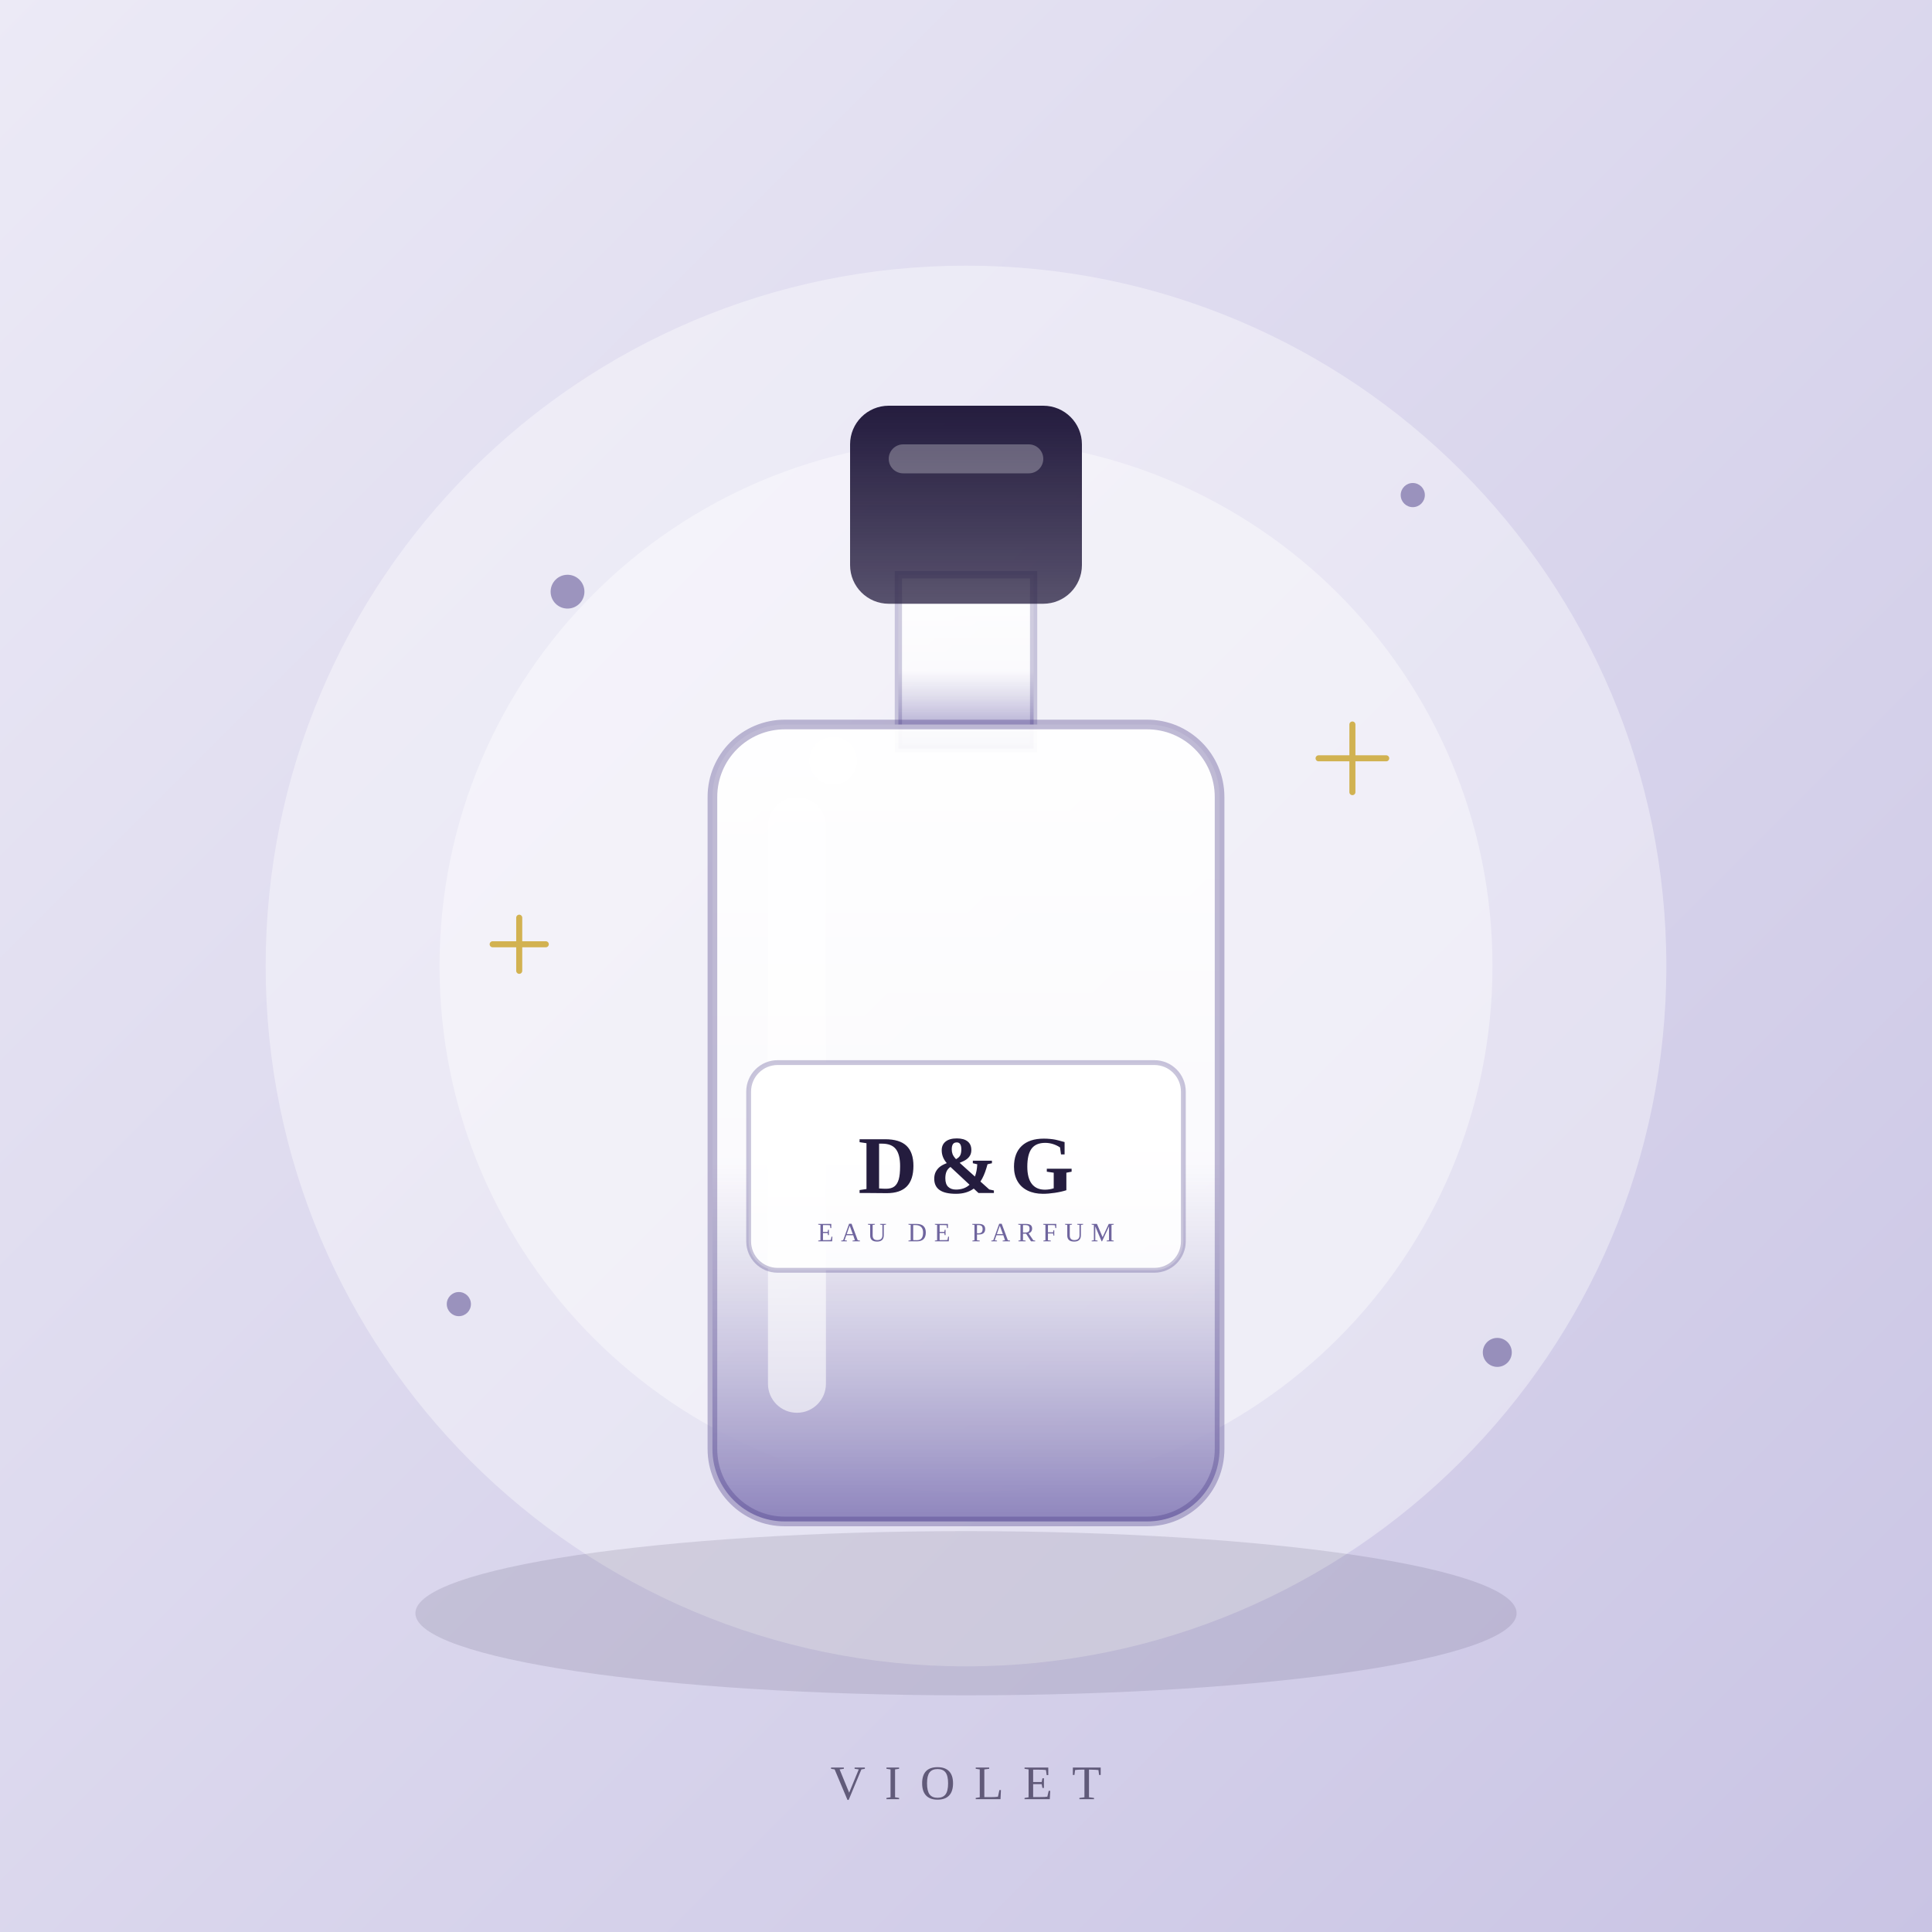
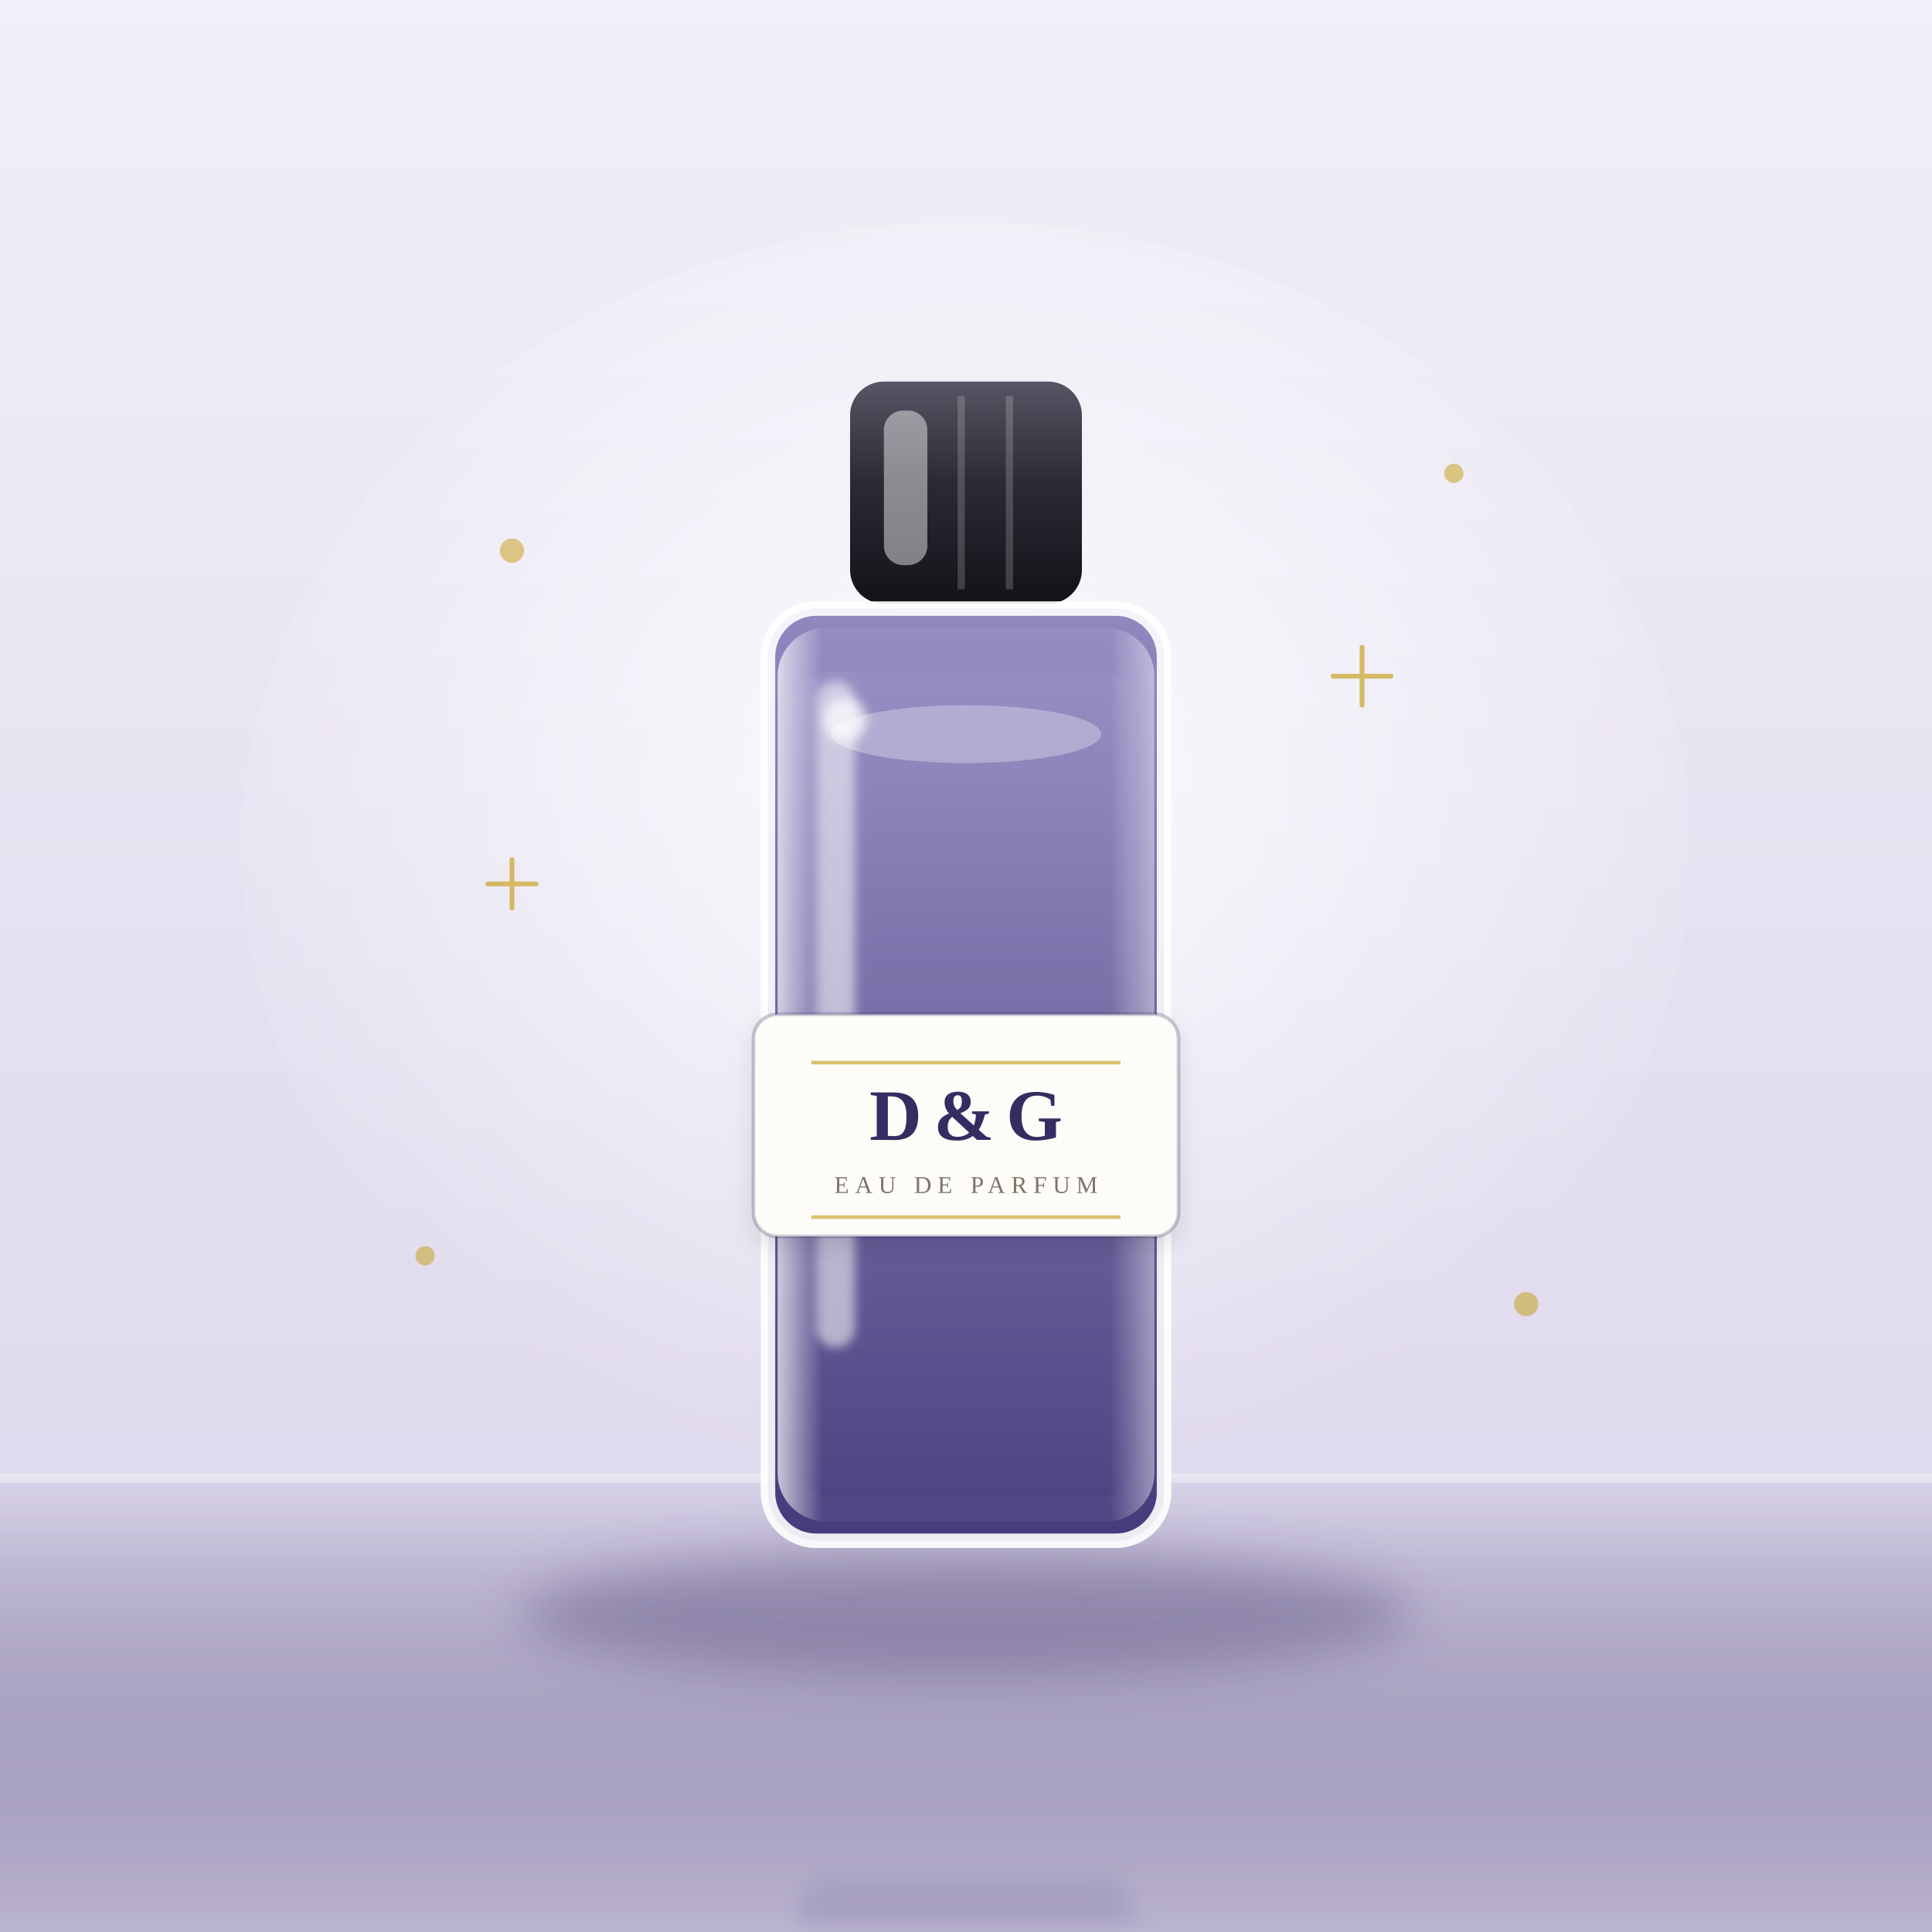
<svg xmlns="http://www.w3.org/2000/svg" viewBox="0 0 800 800" font-family="Georgia, 'Times New Roman', serif">
  <defs>
-     <linearGradient id="bg" x1="0" y1="0" x2="1" y2="1">
-       <stop offset="0" stop-color="#ECEAF6" />
-       <stop offset="1" stop-color="#C9C4E4" />
+     <linearGradient id="wall" x1="0" y1="0" x2="0" y2="1">
+       <stop offset="0" stop-color="#F2EFF8" />
+       <stop offset="1" stop-color="#D9D3E9" />
    </linearGradient>
-     <linearGradient id="glass" x1="0" y1="0" x2="0" y2="1">
-       <stop offset="0" stop-color="#FFFFFF" stop-opacity=".95" />
-       <stop offset=".55" stop-color="#FFFFFF" stop-opacity=".65" />
-       <stop offset="1" stop-color="#8F86BD" />
+     <linearGradient id="floor" x1="0" y1="0" x2="0" y2="1">
+       <stop offset="0" stop-color="#D9D3E9" />
+       <stop offset="1" stop-color="#372C61" stop-opacity=".18" />
    </linearGradient>
-     <linearGradient id="cap" x1="0" y1="0" x2="0" y2="1">
-       <stop offset="0" stop-color="#241C3E" />
-       <stop offset="1" stop-color="#241C3E" stop-opacity=".75" />
+     <radialGradient id="glow" cx=".5" cy=".45" r=".55">
+       <stop offset="0" stop-color="#ffffff" stop-opacity=".85" />
+       <stop offset="1" stop-color="#ffffff" stop-opacity="0" />
+     </radialGradient>
+     <linearGradient id="liquid" x1="0" y1="0" x2="0" y2="1">
+       <stop offset="0" stop-color="#9188C0" />
+       <stop offset="1" stop-color="#463A7C" />
    </linearGradient>
+     <linearGradient id="capg" x1="0" y1="0" x2="0" y2="1">
+       <stop offset="0" stop-color="#565664" />
+       <stop offset=".45" stop-color="#2B2B36" />
+       <stop offset="1" stop-color="#121218" />
+     </linearGradient>
+     <linearGradient id="glassSide" x1="0" y1="0" x2="1" y2="0">
+       <stop offset="0" stop-color="#ffffff" stop-opacity=".7" />
+       <stop offset=".12" stop-color="#ffffff" stop-opacity=".05" />
+       <stop offset=".88" stop-color="#ffffff" stop-opacity=".05" />
+       <stop offset="1" stop-color="#ffffff" stop-opacity=".45" />
+     </linearGradient>
+     <filter id="blur10" x="-40%" y="-40%" width="180%" height="180%">
+       <feGaussianBlur stdDeviation="10" />
+     </filter>
+     <filter id="blur5" x="-40%" y="-40%" width="180%" height="180%">
+       <feGaussianBlur stdDeviation="5" />
+     </filter>
+     <filter id="blur2" x="-40%" y="-40%" width="180%" height="180%">
+       <feGaussianBlur stdDeviation="2" />
+     </filter>
  </defs>
-   <rect width="800" height="800" fill="url(#bg)" />
-   <circle cx="400" cy="400" r="290" fill="#ffffff" opacity=".38" />
-   <circle cx="400" cy="400" r="218" fill="#ffffff" opacity=".4" />
-   <g fill="#4B3E86" opacity=".5">
-     <circle cx="235" cy="245" r="7" />
-     <circle cx="585" cy="205" r="5" />
-     <circle cx="620" cy="560" r="6" />
-     <circle cx="190" cy="540" r="5" />
+   <rect width="800" height="800" fill="url(#wall)" />
+   <rect y="612" width="800" height="188" fill="url(#floor)" />
+   <rect y="610" width="800" height="4" fill="#ffffff" opacity=".35" />
+   <ellipse cx="400" cy="352" rx="300" ry="260" fill="url(#glow)" />
+   <ellipse cx="400" cy="668" rx="185" ry="26" fill="#372C61" opacity=".3" filter="url(#blur10)" />
+   <g transform="translate(0 1336) scale(1 -1)" opacity=".14" filter="url(#blur5)">
+     <rect x="330" y="292" width="140" height="266" rx="14" fill="url(#liquid)" />
  </g>
-   <g stroke="#C9A227" stroke-width="2.5" stroke-linecap="round" opacity=".8">
-     <path d="M560 300v28M546 314h28" />
-     <path d="M215 380v22M204 391h22" />
+   <rect x="352" y="158" width="96" height="92" rx="14" fill="url(#capg)" />
+   <rect x="366" y="170" width="18" height="64" rx="8" fill="#ffffff" opacity=".45" />
+   <path d="M398 164v80M418 164v80" stroke="#ffffff" opacity=".18" stroke-width="3" />
+   <rect x="366" y="252" width="68" height="16" rx="5" fill="url(#capg)" />
+   <rect x="366" y="252" width="68" height="16" rx="5" fill="#ffffff" opacity=".18" />
+   <rect x="372" y="264" width="56" height="0" fill="#9188C0" opacity=".55" stroke="rgba(255,255,255,.7)" stroke-width="3" />
+   <rect x="318" y="252" width="164" height="386" rx="20" fill="url(#liquid)" stroke="rgba(255,255,255,.9)" stroke-width="6" />
+   <rect x="330" y="278" width="140" height="342" rx="14" fill="url(#liquid)" />
+   <ellipse cx="400" cy="304" rx="56" ry="12" fill="#ffffff" opacity=".3" />
+   <rect x="322" y="260" width="156" height="370" rx="20" fill="url(#glassSide)" />
+   <rect x="338" y="282" width="16" height="276" rx="8" fill="#ffffff" opacity=".55" filter="url(#blur2)" />
+   <circle cx="350" cy="298" r="9" fill="#ffffff" opacity=".7" filter="url(#blur2)" />
+   <rect x="312" y="424" width="176" height="92" rx="10" fill="#000000" opacity=".12" filter="url(#blur5)" />
+   <rect x="312" y="420" width="176" height="92" rx="10" fill="#FDFCF8" />
+   <rect x="312" y="420" width="176" height="92" rx="10" fill="none" stroke="#372C61" stroke-opacity=".25" stroke-width="1.5" />
+   <line x1="336" y1="440" x2="464" y2="440" stroke="#C9A227" stroke-opacity=".65" stroke-width="1.5" />
+   <text x="400" y="472" font-size="30" letter-spacing="5" fill="#372C61" text-anchor="middle" font-weight="600">D&amp;G</text>
+   <text x="400" y="494" font-size="10" letter-spacing="2.5" fill="#7d7668" text-anchor="middle">EAU DE PARFUM</text>
+   <line x1="336" y1="504" x2="464" y2="504" stroke="#C9A227" stroke-opacity=".65" stroke-width="1.5" />
+   <g fill="#C9A227" opacity=".55">
+     <circle cx="212" cy="228" r="5" />
+     <circle cx="602" cy="196" r="4" />
+     <circle cx="632" cy="540" r="5" />
+     <circle cx="176" cy="520" r="4" />
  </g>
-   <ellipse cx="400" cy="668" rx="228" ry="34" fill="#241C3E" opacity=".12" />
-   <rect x="372" y="238" width="56" height="72" fill="url(#glass)" stroke="#4B3E86" stroke-opacity=".25" stroke-width="3" />
-   <rect x="352" y="168" width="96" height="82" rx="16" fill="url(#cap)" />
-   <rect x="368" y="184" width="64" height="12" rx="6" fill="#ffffff" opacity=".28" />
-   <rect x="295" y="300" width="210" height="330" rx="30" fill="url(#glass)" stroke="#4B3E86" stroke-opacity=".35" stroke-width="4" />
-   <rect x="318" y="330" width="24" height="255" rx="12" fill="#ffffff" opacity=".6" />
-   <circle cx="345" cy="315" r="10" fill="#ffffff" opacity=".55" />
-   <rect x="310" y="440" width="180" height="86" rx="12" fill="#ffffff" opacity=".9" />
-   <rect x="310" y="440" width="180" height="86" rx="12" fill="none" stroke="#4B3E86" stroke-opacity=".3" stroke-width="2" />
-   <text x="400" y="494" font-size="34" letter-spacing="5" fill="#241C3E" text-anchor="middle" font-weight="600">D&amp;G</text>
-   <text x="400" y="514" font-size="11" letter-spacing="3" fill="#4B3E86" text-anchor="middle" opacity=".8">EAU DE PARFUM</text>
-   <text x="400" y="745" font-size="20" letter-spacing="8" fill="#241C3E" text-anchor="middle" opacity=".65">VIOLET</text>
+   <g stroke="#C9A227" stroke-width="2" stroke-linecap="round" opacity=".7">
+     <path d="M564 268v24M552 280h24" />
+     <path d="M212 356v20M202 366h20" />
+   </g>
</svg>
